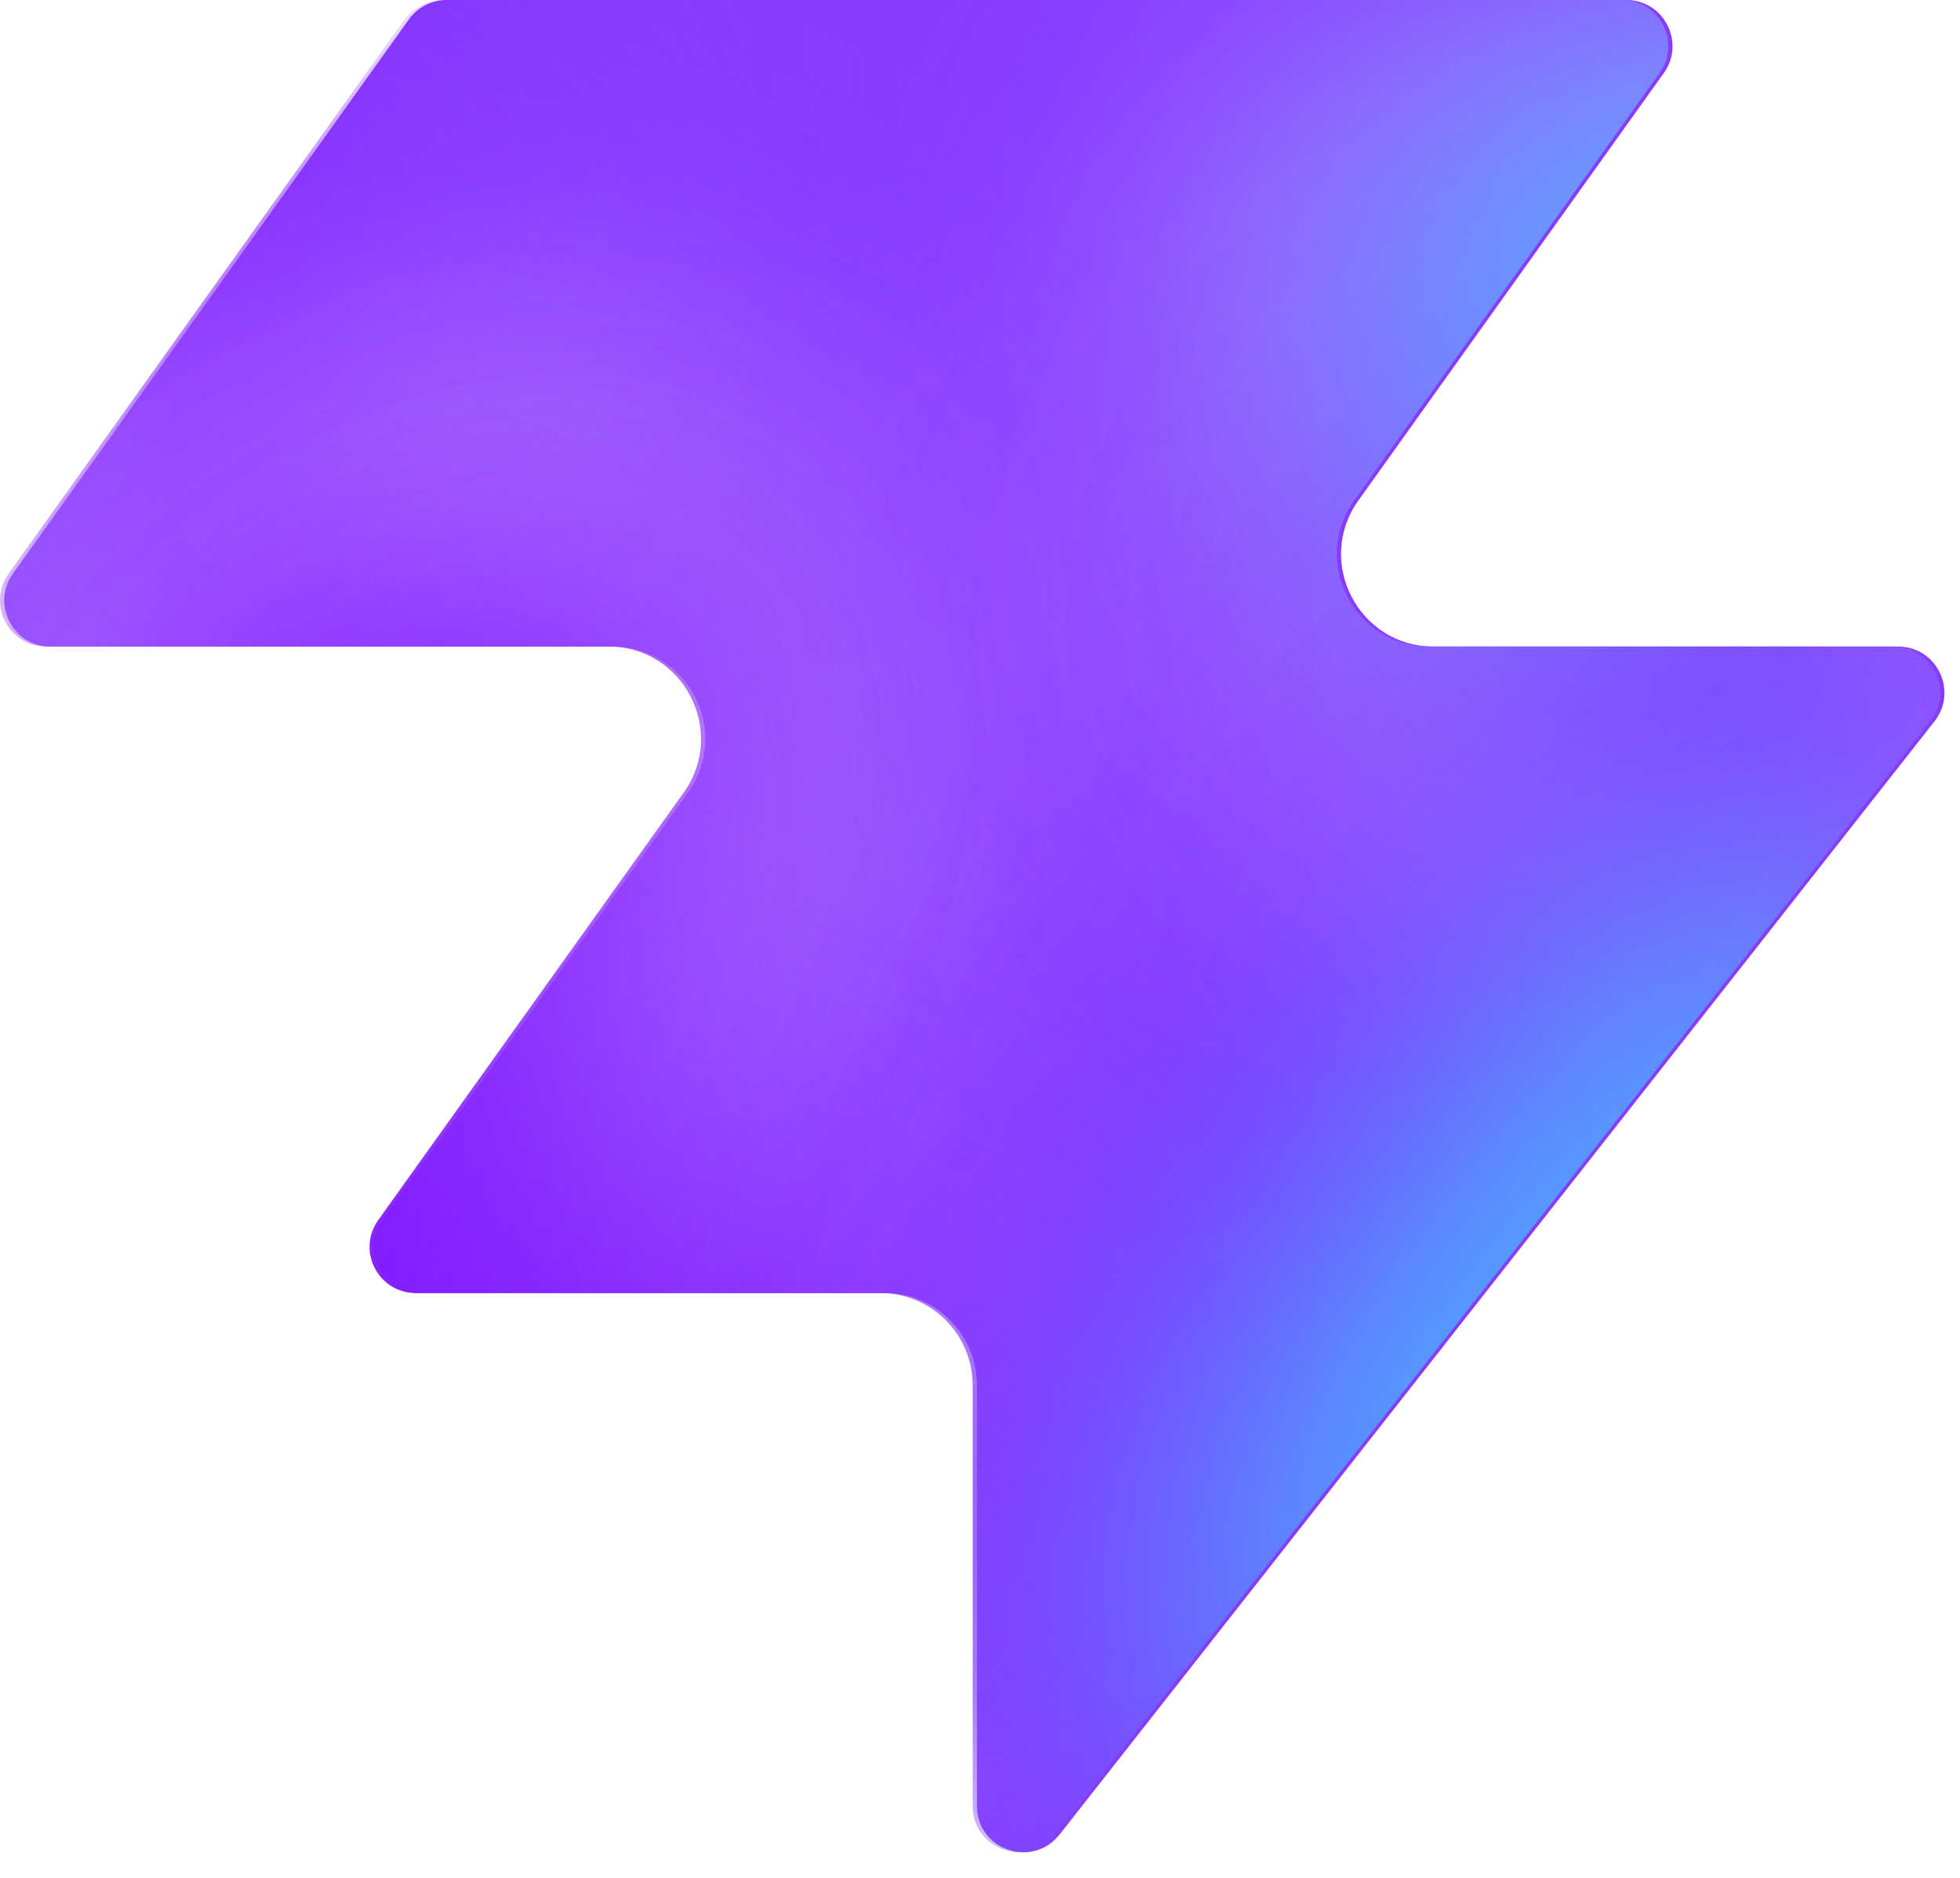
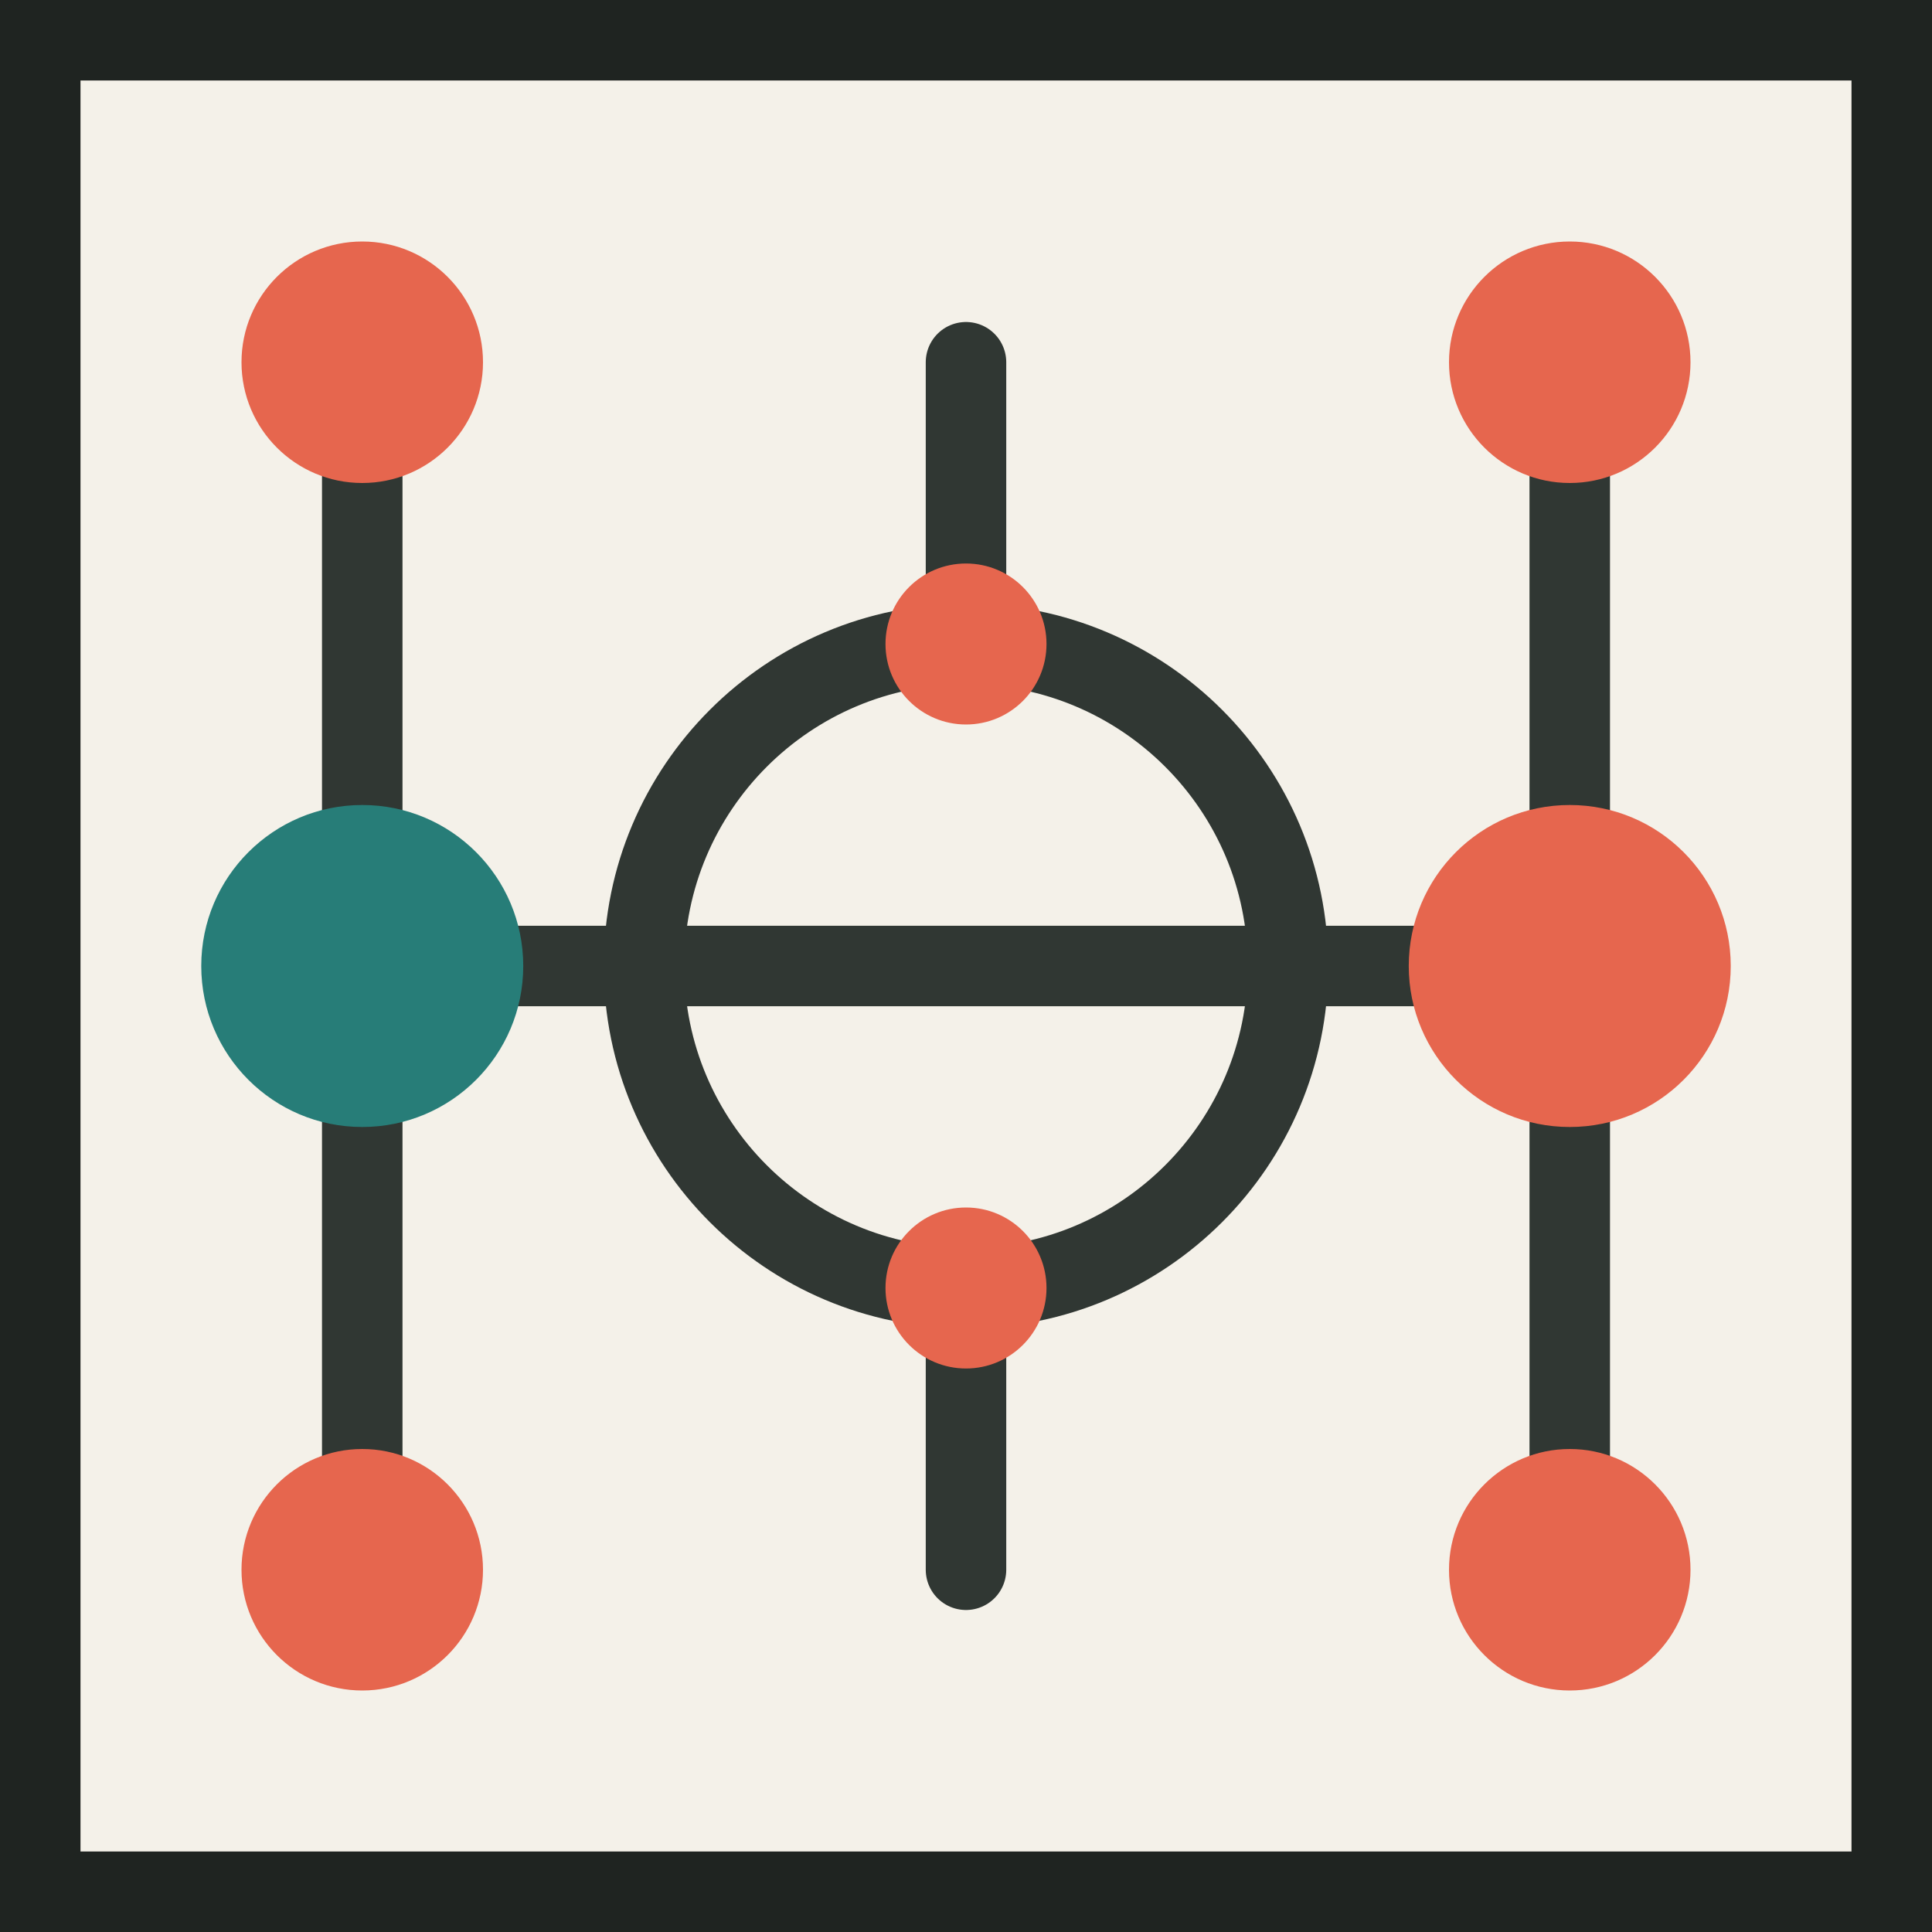
- <svg xmlns="http://www.w3.org/2000/svg" width="48" height="46" fill="none" viewBox="0 0 48 46">
-   <path fill="#863bff" d="M25.946 44.938c-.664.845-2.021.375-2.021-.698V33.937a2.26 2.26 0 0 0-2.262-2.262H10.287c-.92 0-1.456-1.04-.92-1.788l7.48-10.471c1.07-1.497 0-3.578-1.842-3.578H1.237c-.92 0-1.456-1.04-.92-1.788L10.013.474c.214-.297.556-.474.92-.474h28.894c.92 0 1.456 1.04.92 1.788l-7.48 10.471c-1.07 1.498 0 3.579 1.842 3.579h11.377c.943 0 1.473 1.088.89 1.83L25.947 44.94z" style="fill:#863bff;fill:color(display-p3 .525 .23 1);fill-opacity:1" />
-   <mask id="a" width="48" height="46" x="0" y="0" maskUnits="userSpaceOnUse" style="mask-type:alpha">
-     <path fill="#000" d="M25.842 44.938c-.664.844-2.021.375-2.021-.698V33.937a2.26 2.26 0 0 0-2.262-2.262H10.183c-.92 0-1.456-1.04-.92-1.788l7.48-10.471c1.07-1.498 0-3.579-1.842-3.579H1.133c-.92 0-1.456-1.04-.92-1.787L9.91.473c.214-.297.556-.474.92-.474h28.894c.92 0 1.456 1.04.92 1.788l-7.48 10.471c-1.07 1.498 0 3.578 1.842 3.578h11.377c.943 0 1.473 1.088.89 1.832L25.843 44.94z" style="fill:#000;fill-opacity:1" />
-   </mask>
-   <g mask="url(#a)">
-     <g filter="url(#b)">
-       <ellipse cx="5.508" cy="14.704" fill="#ede6ff" rx="5.508" ry="14.704" style="fill:#ede6ff;fill:color(display-p3 .927 .903 1);fill-opacity:1" transform="matrix(.00324 1 1 -.00324 -4.47 31.516)" />
-     </g>
-     <g filter="url(#c)">
-       <ellipse cx="10.399" cy="29.851" fill="#ede6ff" rx="10.399" ry="29.851" style="fill:#ede6ff;fill:color(display-p3 .927 .903 1);fill-opacity:1" transform="matrix(.00324 1 1 -.00324 -39.328 7.883)" />
-     </g>
-     <g filter="url(#d)">
-       <ellipse cx="5.508" cy="30.487" fill="#7e14ff" rx="5.508" ry="30.487" style="fill:#7e14ff;fill:color(display-p3 .492 .077 1);fill-opacity:1" transform="rotate(89.814 -25.913 -14.639)scale(1 -1)" />
-     </g>
-     <g filter="url(#e)">
-       <ellipse cx="5.508" cy="30.599" fill="#7e14ff" rx="5.508" ry="30.599" style="fill:#7e14ff;fill:color(display-p3 .492 .077 1);fill-opacity:1" transform="rotate(89.814 -32.644 -3.334)scale(1 -1)" />
-     </g>
-     <g filter="url(#f)">
-       <ellipse cx="5.508" cy="30.599" fill="#7e14ff" rx="5.508" ry="30.599" style="fill:#7e14ff;fill:color(display-p3 .492 .077 1);fill-opacity:1" transform="matrix(.00324 1 1 -.00324 -34.34 30.47)" />
-     </g>
-     <g filter="url(#g)">
-       <ellipse cx="14.072" cy="22.078" fill="#ede6ff" rx="14.072" ry="22.078" style="fill:#ede6ff;fill:color(display-p3 .927 .903 1);fill-opacity:1" transform="rotate(93.35 24.506 48.493)scale(-1 1)" />
-     </g>
-     <g filter="url(#h)">
-       <ellipse cx="3.47" cy="21.501" fill="#7e14ff" rx="3.47" ry="21.501" style="fill:#7e14ff;fill:color(display-p3 .492 .077 1);fill-opacity:1" transform="rotate(89.009 28.708 47.59)scale(-1 1)" />
-     </g>
-     <g filter="url(#i)">
-       <ellipse cx="3.47" cy="21.501" fill="#7e14ff" rx="3.47" ry="21.501" style="fill:#7e14ff;fill:color(display-p3 .492 .077 1);fill-opacity:1" transform="rotate(89.009 28.708 47.59)scale(-1 1)" />
-     </g>
-     <g filter="url(#j)">
-       <ellipse cx=".387" cy="8.972" fill="#7e14ff" rx="4.407" ry="29.108" style="fill:#7e14ff;fill:color(display-p3 .492 .077 1);fill-opacity:1" transform="rotate(39.51 .387 8.972)" />
-     </g>
-     <g filter="url(#k)">
-       <ellipse cx="47.523" cy="-6.092" fill="#7e14ff" rx="4.407" ry="29.108" style="fill:#7e14ff;fill:color(display-p3 .492 .077 1);fill-opacity:1" transform="rotate(37.892 47.523 -6.092)" />
-     </g>
-     <g filter="url(#l)">
-       <ellipse cx="41.412" cy="6.333" fill="#47bfff" rx="5.971" ry="9.665" style="fill:#47bfff;fill:color(display-p3 .28 .748 1);fill-opacity:1" transform="rotate(37.892 41.412 6.333)" />
-     </g>
-     <g filter="url(#m)">
-       <ellipse cx="-1.879" cy="38.332" fill="#7e14ff" rx="4.407" ry="29.108" style="fill:#7e14ff;fill:color(display-p3 .492 .077 1);fill-opacity:1" transform="rotate(37.892 -1.88 38.332)" />
-     </g>
-     <g filter="url(#n)">
-       <ellipse cx="-1.879" cy="38.332" fill="#7e14ff" rx="4.407" ry="29.108" style="fill:#7e14ff;fill:color(display-p3 .492 .077 1);fill-opacity:1" transform="rotate(37.892 -1.88 38.332)" />
-     </g>
-     <g filter="url(#o)">
-       <ellipse cx="35.651" cy="29.907" fill="#7e14ff" rx="4.407" ry="29.108" style="fill:#7e14ff;fill:color(display-p3 .492 .077 1);fill-opacity:1" transform="rotate(37.892 35.651 29.907)" />
-     </g>
-     <g filter="url(#p)">
-       <ellipse cx="38.418" cy="32.4" fill="#47bfff" rx="5.971" ry="15.297" style="fill:#47bfff;fill:color(display-p3 .28 .748 1);fill-opacity:1" transform="rotate(37.892 38.418 32.4)" />
-     </g>
+ <svg xmlns="http://www.w3.org/2000/svg" viewBox="0 0 48 48">
+   <rect x="1" y="1" width="46" height="46" fill="#f4f1e9" stroke="#1f2421" stroke-width="2" />
+   <g fill="none" stroke="#303733" stroke-linecap="round" stroke-width="2">
+     <path d="M9 9v30M39 9v30M9 24h30M24 9v6m0 18v6" />
+     <circle cx="24" cy="24" r="8" />
  </g>
-   <defs>
-     <filter id="b" width="60.045" height="41.654" x="-19.77" y="16.149" color-interpolation-filters="sRGB" filterUnits="userSpaceOnUse">
-       <feFlood flood-opacity="0" result="BackgroundImageFix" />
-       <feBlend in="SourceGraphic" in2="BackgroundImageFix" result="shape" />
-       <feGaussianBlur result="effect1_foregroundBlur_2002_17158" stdDeviation="7.659" />
-     </filter>
-     <filter id="c" width="90.34" height="51.437" x="-54.613" y="-7.533" color-interpolation-filters="sRGB" filterUnits="userSpaceOnUse">
-       <feFlood flood-opacity="0" result="BackgroundImageFix" />
-       <feBlend in="SourceGraphic" in2="BackgroundImageFix" result="shape" />
-       <feGaussianBlur result="effect1_foregroundBlur_2002_17158" stdDeviation="7.659" />
-     </filter>
-     <filter id="d" width="79.355" height="29.4" x="-49.64" y="2.03" color-interpolation-filters="sRGB" filterUnits="userSpaceOnUse">
-       <feFlood flood-opacity="0" result="BackgroundImageFix" />
-       <feBlend in="SourceGraphic" in2="BackgroundImageFix" result="shape" />
-       <feGaussianBlur result="effect1_foregroundBlur_2002_17158" stdDeviation="4.596" />
-     </filter>
-     <filter id="e" width="79.579" height="29.4" x="-45.045" y="20.029" color-interpolation-filters="sRGB" filterUnits="userSpaceOnUse">
-       <feFlood flood-opacity="0" result="BackgroundImageFix" />
-       <feBlend in="SourceGraphic" in2="BackgroundImageFix" result="shape" />
-       <feGaussianBlur result="effect1_foregroundBlur_2002_17158" stdDeviation="4.596" />
-     </filter>
-     <filter id="f" width="79.579" height="29.4" x="-43.513" y="21.178" color-interpolation-filters="sRGB" filterUnits="userSpaceOnUse">
-       <feFlood flood-opacity="0" result="BackgroundImageFix" />
-       <feBlend in="SourceGraphic" in2="BackgroundImageFix" result="shape" />
-       <feGaussianBlur result="effect1_foregroundBlur_2002_17158" stdDeviation="4.596" />
-     </filter>
-     <filter id="g" width="74.749" height="58.852" x="15.756" y="-17.901" color-interpolation-filters="sRGB" filterUnits="userSpaceOnUse">
-       <feFlood flood-opacity="0" result="BackgroundImageFix" />
-       <feBlend in="SourceGraphic" in2="BackgroundImageFix" result="shape" />
-       <feGaussianBlur result="effect1_foregroundBlur_2002_17158" stdDeviation="7.659" />
-     </filter>
-     <filter id="h" width="61.377" height="25.362" x="23.548" y="2.284" color-interpolation-filters="sRGB" filterUnits="userSpaceOnUse">
-       <feFlood flood-opacity="0" result="BackgroundImageFix" />
-       <feBlend in="SourceGraphic" in2="BackgroundImageFix" result="shape" />
-       <feGaussianBlur result="effect1_foregroundBlur_2002_17158" stdDeviation="4.596" />
-     </filter>
-     <filter id="i" width="61.377" height="25.362" x="23.548" y="2.284" color-interpolation-filters="sRGB" filterUnits="userSpaceOnUse">
-       <feFlood flood-opacity="0" result="BackgroundImageFix" />
-       <feBlend in="SourceGraphic" in2="BackgroundImageFix" result="shape" />
-       <feGaussianBlur result="effect1_foregroundBlur_2002_17158" stdDeviation="4.596" />
-     </filter>
-     <filter id="j" width="56.045" height="63.649" x="-27.636" y="-22.853" color-interpolation-filters="sRGB" filterUnits="userSpaceOnUse">
-       <feFlood flood-opacity="0" result="BackgroundImageFix" />
-       <feBlend in="SourceGraphic" in2="BackgroundImageFix" result="shape" />
-       <feGaussianBlur result="effect1_foregroundBlur_2002_17158" stdDeviation="4.596" />
-     </filter>
-     <filter id="k" width="54.814" height="64.646" x="20.116" y="-38.415" color-interpolation-filters="sRGB" filterUnits="userSpaceOnUse">
-       <feFlood flood-opacity="0" result="BackgroundImageFix" />
-       <feBlend in="SourceGraphic" in2="BackgroundImageFix" result="shape" />
-       <feGaussianBlur result="effect1_foregroundBlur_2002_17158" stdDeviation="4.596" />
-     </filter>
-     <filter id="l" width="33.541" height="35.313" x="24.641" y="-11.323" color-interpolation-filters="sRGB" filterUnits="userSpaceOnUse">
-       <feFlood flood-opacity="0" result="BackgroundImageFix" />
-       <feBlend in="SourceGraphic" in2="BackgroundImageFix" result="shape" />
-       <feGaussianBlur result="effect1_foregroundBlur_2002_17158" stdDeviation="4.596" />
-     </filter>
-     <filter id="m" width="54.814" height="64.646" x="-29.286" y="6.009" color-interpolation-filters="sRGB" filterUnits="userSpaceOnUse">
-       <feFlood flood-opacity="0" result="BackgroundImageFix" />
-       <feBlend in="SourceGraphic" in2="BackgroundImageFix" result="shape" />
-       <feGaussianBlur result="effect1_foregroundBlur_2002_17158" stdDeviation="4.596" />
-     </filter>
-     <filter id="n" width="54.814" height="64.646" x="-29.286" y="6.009" color-interpolation-filters="sRGB" filterUnits="userSpaceOnUse">
-       <feFlood flood-opacity="0" result="BackgroundImageFix" />
-       <feBlend in="SourceGraphic" in2="BackgroundImageFix" result="shape" />
-       <feGaussianBlur result="effect1_foregroundBlur_2002_17158" stdDeviation="4.596" />
-     </filter>
-     <filter id="o" width="54.814" height="64.646" x="8.244" y="-2.416" color-interpolation-filters="sRGB" filterUnits="userSpaceOnUse">
-       <feFlood flood-opacity="0" result="BackgroundImageFix" />
-       <feBlend in="SourceGraphic" in2="BackgroundImageFix" result="shape" />
-       <feGaussianBlur result="effect1_foregroundBlur_2002_17158" stdDeviation="4.596" />
-     </filter>
-     <filter id="p" width="39.409" height="43.623" x="18.713" y="10.588" color-interpolation-filters="sRGB" filterUnits="userSpaceOnUse">
-       <feFlood flood-opacity="0" result="BackgroundImageFix" />
-       <feBlend in="SourceGraphic" in2="BackgroundImageFix" result="shape" />
-       <feGaussianBlur result="effect1_foregroundBlur_2002_17158" stdDeviation="4.596" />
-     </filter>
-   </defs>
+   <g fill="#e6664e">
+     <circle cx="9" cy="9" r="3" />
+     <circle cx="9" cy="39" r="3" />
+     <circle cx="39" cy="9" r="3" />
+     <circle cx="39" cy="39" r="3" />
+     <circle cx="24" cy="16" r="2" />
+     <circle cx="24" cy="32" r="2" />
+   </g>
+   <circle cx="9" cy="24" r="4" fill="#277d78" />
+   <circle cx="39" cy="24" r="4" fill="#e6664e" />
</svg>
